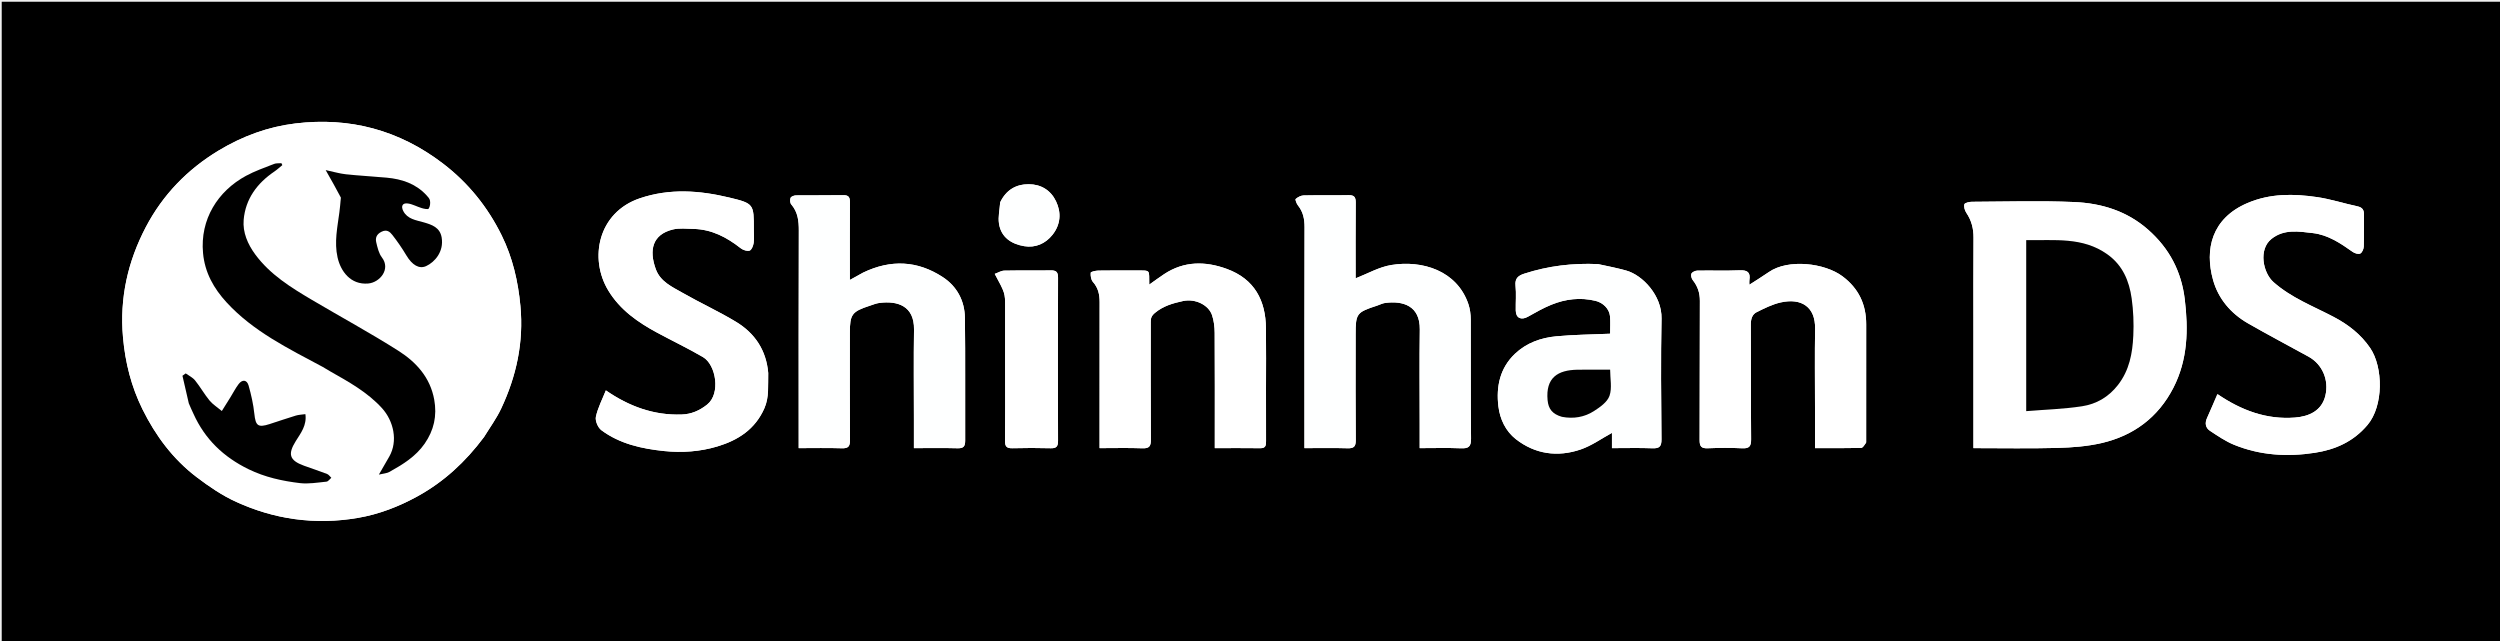
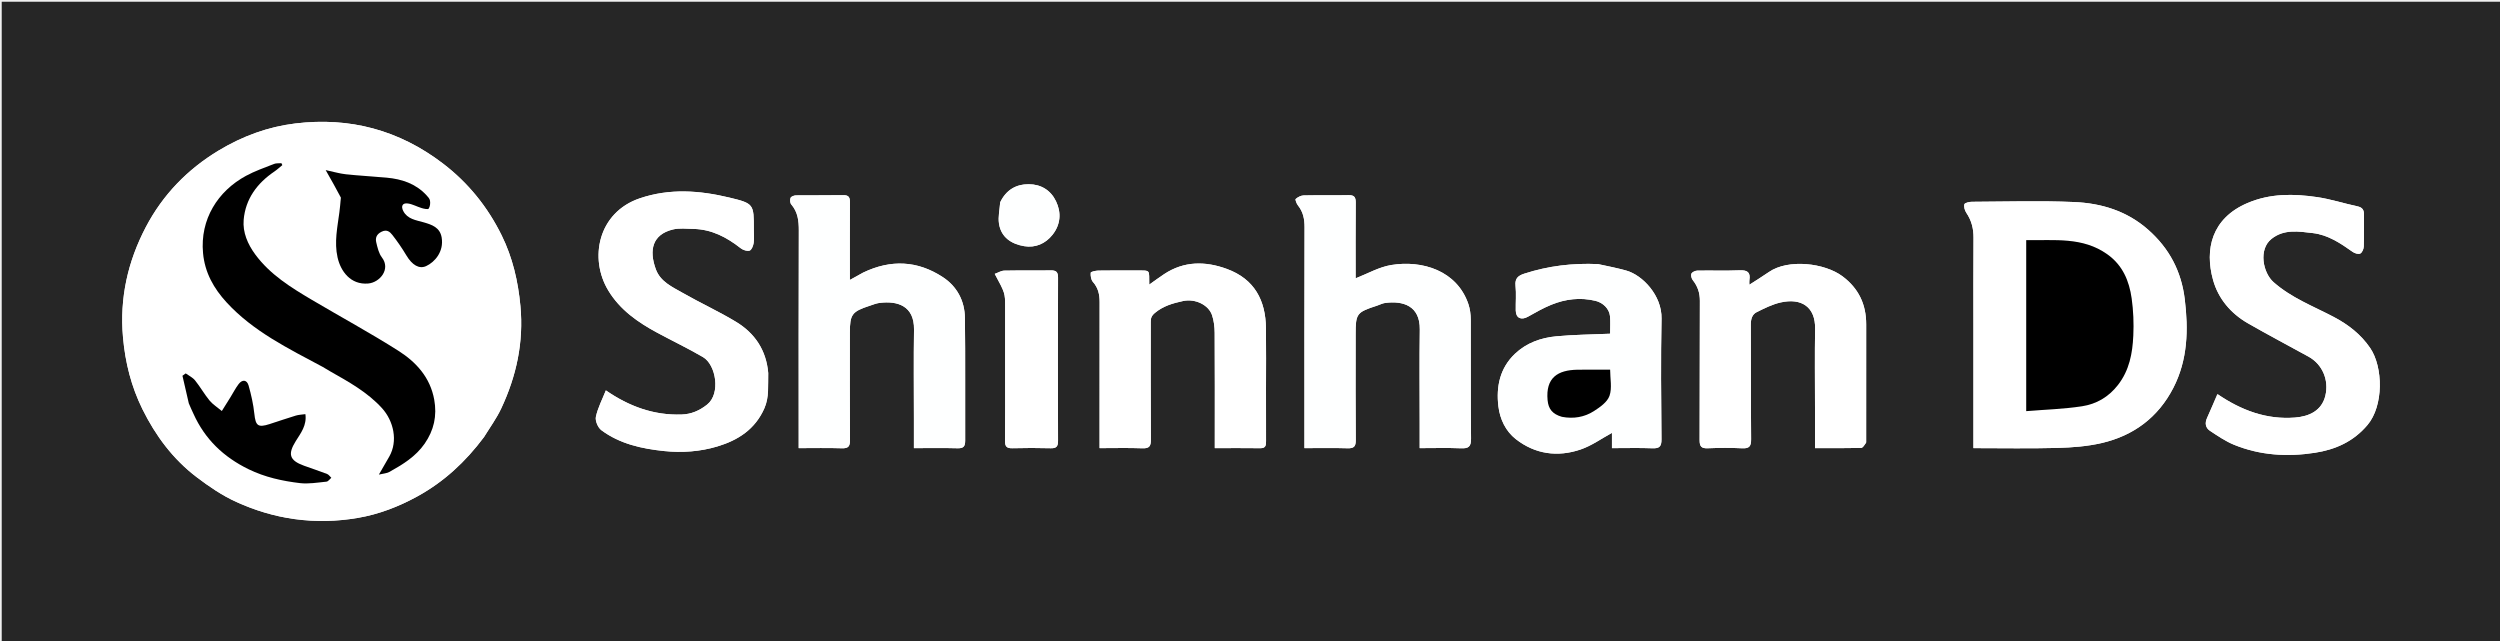
<svg xmlns="http://www.w3.org/2000/svg" version="1.1" id="Layer_1" x="0px" y="0px" width="100%" viewBox="0 0 1562 400" enable-background="new 0 0 1562 400" xml:space="preserve">
-   <path fill="#000000" opacity="1" stroke="none" d=" M1148,401   C765.382,401 383.264,401 1.073,401   C1.073,267.732 1.073,134.465 1.073,1.098   C521.667,1.098 1042.333,1.098 1562.973,1.098   C1562.973,134.403 1562.973,267.701 1562.973,401   C1424.798,401 1286.649,401 1148,401  M302.504,272.986   C306.088,267.083 310.233,261.445 313.152,255.23   C322.665,234.974 327.272,213.816 325.156,191.182   C323.709,175.7 320.271,160.909 313.44,147.054   C304.703,129.335 292.606,114.283 276.768,102.18   C249.345,81.224 218.481,73.022 184.474,77.149   C167.425,79.217 151.425,85.113 136.633,94.035   C117.079,105.828 101.687,121.719 91.112,141.886   C79.845,163.372 74.688,186.21 76.848,210.728   C78.244,226.566 82.027,241.544 89.024,255.7   C97.196,272.235 108.067,286.842 122.794,298.06   C130.566,303.98 138.848,309.626 147.698,313.636   C159.209,318.852 171.294,322.569 184.13,324.33   C197.476,326.16 210.563,325.81 223.571,323.583   C236.726,321.332 249.162,316.547 260.942,310.05   C277.426,300.957 290.848,288.548 302.504,272.986  M1233.001,207.5   C1233.001,231.592 1233.001,255.685 1233.001,279.995   C1250.879,279.995 1268.195,280.327 1285.489,279.861   C1294.746,279.612 1304.174,278.892 1313.158,276.803   C1333.111,272.163 1348.441,260.749 1357.916,242.307   C1366.931,224.76 1367.365,205.996 1365.035,186.922   C1362.913,169.551 1355.412,155.212 1342.183,143.532   C1328.853,131.765 1312.908,126.966 1295.931,126.234   C1274.642,125.316 1253.283,125.98 1231.955,126.082   C1230.332,126.09 1227.583,126.754 1227.342,127.648   C1226.918,129.222 1227.589,131.505 1228.576,132.969   C1231.778,137.72 1233.097,142.797 1233.055,148.513   C1232.914,167.841 1233.001,187.171 1233.001,207.5  M539.027,170.487   C536.437,171.916 533.847,173.345 530.991,174.921   C530.991,158.374 530.931,142.383 531.042,126.394   C531.064,123.26 530.24,121.881 526.838,121.94   C517.013,122.11 507.184,121.948 497.358,122.068   C496.169,122.083 494.343,122.749 493.969,123.613   C493.478,124.747 493.616,126.826 494.387,127.721   C498.521,132.518 499.116,138.032 499.095,144.097   C498.944,187.57 499.015,231.044 499.015,274.517   C499.015,276.279 499.015,278.04 499.015,279.995   C508.419,279.995 517.235,279.797 526.035,280.083   C530.112,280.215 531.098,278.781 531.07,274.903   C530.908,252.584 530.991,230.264 530.991,207.944   C530.991,196.401 532.267,194.661 543.503,191   C545.466,190.36 547.422,189.537 549.444,189.273   C560.642,187.811 571.3,191.02 571.076,205.884   C570.795,224.535 571.009,243.193 571.009,261.849   C571.009,267.792 571.009,273.735 571.009,279.995   C580.432,279.995 589.396,279.823 598.348,280.074   C602.257,280.184 603.066,278.638 603.049,275.085   C602.929,249.601 603.214,224.113 602.878,198.633   C602.738,188.001 597.976,178.958 589.016,173.112   C573.306,162.862 556.682,161.934 539.027,170.487  M846.999,213.503   C846.999,212.003 846.999,210.503 846.999,209.003   C846.999,195.867 847.549,195.133 860.453,190.943   C862.111,190.405 863.711,189.517 865.405,189.29   C876.632,187.782 887.286,191.053 887.081,205.848   C886.808,225.507 887.014,245.172 887.014,264.834   C887.014,269.781 887.014,274.728 887.014,279.995   C895.939,279.995 904.411,279.749 912.859,280.092   C917.54,280.282 919.159,279.076 919.106,274.069   C918.842,249.244 919.038,224.415 918.921,199.588   C918.906,196.39 918.476,193.041 917.455,190.027   C910.349,169.06 888.566,162.381 869.195,165.595   C861.533,166.867 854.354,171.049 846.998,173.89   C846.998,158.51 846.92,142.544 847.061,126.58   C847.091,123.148 846.1,121.853 842.526,121.932   C833.199,122.136 823.862,121.892 814.536,122.098   C812.809,122.136 810.866,123.161 809.541,124.322   C809.126,124.686 810.082,127.249 810.971,128.354   C814.209,132.382 815.101,136.855 815.086,141.96   C814.957,186.116 815.012,230.273 815.012,274.429   C815.012,276.2 815.012,277.97 815.012,279.995   C824.347,279.995 833.157,279.811 841.953,280.078   C845.914,280.199 847.121,278.987 847.084,274.987   C846.898,254.827 846.999,234.664 846.999,213.503  M479.988,232.772   C478.743,218.789 471.634,208.221 459.959,201.137   C449.119,194.559 437.498,189.28 426.485,182.969   C419.979,179.241 412.596,176.02 409.746,168.196   C405.38,156.207 407.633,146.493 420.408,143.377   C424.491,142.381 428.99,142.932 433.293,143.025   C444.63,143.271 454.043,148.229 462.751,155.062   C464.21,156.207 466.776,157.091 468.343,156.586   C469.61,156.177 470.623,153.566 470.889,151.803   C471.306,149.033 471,146.154 471,143.321   C471.001,127.575 471.104,127.142 455.688,123.439   C437.091,118.974 418.424,117.57 399.711,123.922   C373.666,132.763 367.9,161.451 380.08,181.546   C387.435,193.679 398.607,201.412 410.763,207.954   C420.231,213.049 429.953,217.698 439.232,223.111   C447.323,227.829 450.42,245.92 441.852,252.756   C437.108,256.541 431.961,258.781 425.981,258.99   C408.507,259.601 392.996,253.892 378.54,243.909   C376.352,249.416 373.549,254.728 372.313,260.382   C371.766,262.883 373.574,267.178 375.716,268.773   C387.297,277.397 401.099,280.38 415.06,281.827   C426.164,282.977 437.413,282.183 448.219,278.935   C461.224,275.026 471.868,268.164 477.619,255.015   C480.677,248.022 479.753,240.871 479.988,232.772  M1385.363,246.177   C1383.25,251.162 1381.254,256.201 1378.985,261.114   C1377.441,264.456 1378.006,267.343 1380.878,269.232   C1385.681,272.392 1390.527,275.726 1395.805,277.883   C1412.063,284.527 1429.1,285.561 1446.288,282.9   C1459.126,280.913 1470.406,275.953 1479.211,265.52   C1489.376,253.476 1488.997,229.396 1480.921,217.486   C1475.11,208.918 1467.177,202.775 1458.071,197.998   C1445.256,191.276 1431.599,186.094 1420.498,176.278   C1413.895,170.439 1410.948,155.857 1419.214,149.27   C1427.1,142.986 1436.242,144.614 1445.049,145.63   C1454.563,146.728 1462.372,152.012 1470.026,157.426   C1471.277,158.31 1473.613,158.995 1474.709,158.404   C1475.915,157.753 1476.836,155.541 1476.891,153.974   C1477.125,147.32 1476.944,140.652 1477.012,133.99   C1477.042,131.076 1475.937,129.562 1472.912,128.916   C1464.438,127.106 1456.119,124.37 1447.574,123.132   C1432.953,121.013 1418.478,120.796 1404.272,126.845   C1381.715,136.449 1377.413,155.879 1382.722,174.939   C1385.962,186.571 1393.785,195.849 1404.466,201.979   C1416.989,209.165 1429.771,215.9 1442.422,222.864   C1450.972,227.57 1455.243,237.426 1452.887,247.226   C1450.65,256.531 1442.876,260.201 1433.909,260.898   C1416.214,262.275 1400.449,256.436 1385.363,246.177  M998.216,165.014   C982.579,164.296 967.286,166.143 952.362,170.986   C948.594,172.209 946.429,173.918 946.896,178.49   C947.418,183.6 946.946,188.807 947.035,193.969   C947.117,198.741 950.416,200.265 954.666,197.873   C959.403,195.207 964.165,192.486 969.182,190.439   C978.085,186.806 987.343,185.668 996.869,187.967   C1001.53,189.091 1005.496,192.876 1005.932,197.58   C1006.278,201.308 1006.002,205.094 1006.002,208.509   C994.329,209.029 983.234,209.091 972.233,210.142   C962.667,211.056 953.644,214.288 946.496,221.098   C937.094,230.056 934.723,241.632 936.191,253.876   C937.145,261.829 940.71,269.392 947.104,274.384   C959.196,283.823 973.211,285.718 987.542,280.846   C994.484,278.486 1000.689,273.96 1007.145,270.459   C1007.145,272.931 1007.145,276.335 1007.145,279.995   C1015.811,279.995 1024.12,279.772 1032.409,280.086   C1036.742,280.251 1038.13,279.018 1038.092,274.527   C1037.881,249.375 1037.623,224.213 1038.13,199.07   C1038.421,184.657 1026.307,171.884 1016.01,169.024   C1010.449,167.48 1004.778,166.333 998.216,165.014  M1165.984,276.176   C1165.985,251.686 1165.948,227.196 1166,202.706   C1166.026,190.194 1161.294,180.194 1151.175,172.628   C1140.044,164.305 1117.301,161.613 1105.215,169.963   C1101.299,172.668 1097.239,175.162 1093,177.91   C1093,176.648 1092.886,175.797 1093.019,174.987   C1093.82,170.096 1091.731,168.697 1086.943,168.895   C1078.128,169.261 1069.286,168.923 1060.459,169.085   C1059.172,169.108 1057.278,169.976 1056.806,170.986   C1056.328,172.008 1056.857,174.018 1057.659,175.029   C1060.712,178.876 1062.101,183.003 1062.075,188.004   C1061.922,216.991 1062.07,245.98 1061.917,274.967   C1061.896,278.937 1063.032,280.24 1067.023,280.077   C1074.175,279.785 1081.361,279.733 1088.506,280.09   C1092.983,280.314 1094.131,278.791 1094.095,274.436   C1093.896,250.614 1094.082,226.789 1093.911,202.967   C1093.886,199.455 1094.632,196.493 1097.618,195.011   C1102.433,192.621 1107.393,190.128 1112.581,188.964   C1125.68,186.023 1134.297,191.903 1134.076,205.329   C1133.804,221.818 1134.012,238.314 1134.012,254.807   C1134.012,263.087 1134.012,271.367 1134.012,279.993   C1143.906,279.993 1153.365,280.085 1162.816,279.867   C1163.892,279.842 1164.928,278.073 1165.984,276.176  M791,242.5   C791,230 791.128,217.499 790.969,205.001   C790.75,187.755 783.914,174.365 766.462,167.997   C753.056,163.107 739.81,163.056 727.394,171.245   C724.298,173.287 721.32,175.507 718.053,177.811   C717.791,168.343 719.445,169.001 709.708,169   C701.875,168.999 694.04,168.922 686.21,169.062   C684.543,169.091 681.536,169.788 681.482,170.386   C681.313,172.285 681.669,174.796 682.866,176.142   C686.162,179.849 687.053,184.026 687.043,188.749   C686.986,215.416 687.016,242.082 687.016,268.749   C687.016,272.372 687.016,275.994 687.016,279.995   C696.21,279.995 705.009,279.763 713.786,280.093   C718.126,280.256 719.1,278.708 719.073,274.645   C718.908,250.146 718.994,225.645 718.985,201.145   C718.984,198.841 719.373,197.362 721.591,195.509   C726.838,191.124 732.912,189.442 739.179,188.08   C746.721,186.441 755.146,190.485 757.29,196.926   C758.445,200.399 758.904,204.247 758.928,207.931   C759.072,230.263 759,252.597 759,274.93   C759,276.535 759,278.139 759,279.994   C768.833,279.994 778.14,279.909 787.444,280.038   C790.932,280.087 791.039,278.078 791.025,275.5   C790.966,264.833 791,254.167 791,242.5  M628,232.5   C628,246.826 628.093,261.153 627.934,275.477   C627.895,278.985 629.03,280.151 632.53,280.06   C640.521,279.853 648.524,279.846 656.514,280.062   C660.073,280.159 661.071,278.879 661.061,275.432   C660.96,241.451 660.956,207.468 661.065,173.486   C661.076,169.939 659.891,168.871 656.437,168.936   C646.779,169.119 637.112,168.888 627.455,169.094   C625.51,169.135 623.59,170.38 621.515,171.122   C628,183.127 628,183.127 628,191.521   C628,204.847 628,218.174 628,232.5  M624.876,126.636   C624.585,130.995 623.525,135.471 624.162,139.689   C625.478,148.394 632.071,152.507 639.964,153.817   C646.917,154.971 653.239,152.241 657.641,146.647   C662.621,140.319 663.242,132.96 659.826,125.803   C656.508,118.85 650.389,115.1 642.688,115.108   C634.856,115.115 628.67,118.594 624.876,126.636  z" />
+   <path fill="#262626" opacity="1" stroke="none" d=" M1148,401   C765.382,401 383.264,401 1.073,401   C1.073,267.732 1.073,134.465 1.073,1.098   C521.667,1.098 1042.333,1.098 1562.973,1.098   C1562.973,134.403 1562.973,267.701 1562.973,401   C1424.798,401 1286.649,401 1148,401  M302.504,272.986   C306.088,267.083 310.233,261.445 313.152,255.23   C322.665,234.974 327.272,213.816 325.156,191.182   C323.709,175.7 320.271,160.909 313.44,147.054   C304.703,129.335 292.606,114.283 276.768,102.18   C249.345,81.224 218.481,73.022 184.474,77.149   C167.425,79.217 151.425,85.113 136.633,94.035   C117.079,105.828 101.687,121.719 91.112,141.886   C79.845,163.372 74.688,186.21 76.848,210.728   C78.244,226.566 82.027,241.544 89.024,255.7   C97.196,272.235 108.067,286.842 122.794,298.06   C130.566,303.98 138.848,309.626 147.698,313.636   C159.209,318.852 171.294,322.569 184.13,324.33   C197.476,326.16 210.563,325.81 223.571,323.583   C236.726,321.332 249.162,316.547 260.942,310.05   C277.426,300.957 290.848,288.548 302.504,272.986  M1233.001,207.5   C1233.001,231.592 1233.001,255.685 1233.001,279.995   C1250.879,279.995 1268.195,280.327 1285.489,279.861   C1294.746,279.612 1304.174,278.892 1313.158,276.803   C1333.111,272.163 1348.441,260.749 1357.916,242.307   C1366.931,224.76 1367.365,205.996 1365.035,186.922   C1362.913,169.551 1355.412,155.212 1342.183,143.532   C1328.853,131.765 1312.908,126.966 1295.931,126.234   C1274.642,125.316 1253.283,125.98 1231.955,126.082   C1230.332,126.09 1227.583,126.754 1227.342,127.648   C1226.918,129.222 1227.589,131.505 1228.576,132.969   C1231.778,137.72 1233.097,142.797 1233.055,148.513   C1232.914,167.841 1233.001,187.171 1233.001,207.5  M539.027,170.487   C536.437,171.916 533.847,173.345 530.991,174.921   C530.991,158.374 530.931,142.383 531.042,126.394   C531.064,123.26 530.24,121.881 526.838,121.94   C517.013,122.11 507.184,121.948 497.358,122.068   C496.169,122.083 494.343,122.749 493.969,123.613   C493.478,124.747 493.616,126.826 494.387,127.721   C498.521,132.518 499.116,138.032 499.095,144.097   C498.944,187.57 499.015,231.044 499.015,274.517   C499.015,276.279 499.015,278.04 499.015,279.995   C508.419,279.995 517.235,279.797 526.035,280.083   C530.112,280.215 531.098,278.781 531.07,274.903   C530.908,252.584 530.991,230.264 530.991,207.944   C530.991,196.401 532.267,194.661 543.503,191   C545.466,190.36 547.422,189.537 549.444,189.273   C560.642,187.811 571.3,191.02 571.076,205.884   C570.795,224.535 571.009,243.193 571.009,261.849   C571.009,267.792 571.009,273.735 571.009,279.995   C580.432,279.995 589.396,279.823 598.348,280.074   C602.257,280.184 603.066,278.638 603.049,275.085   C602.929,249.601 603.214,224.113 602.878,198.633   C602.738,188.001 597.976,178.958 589.016,173.112   C573.306,162.862 556.682,161.934 539.027,170.487  M846.999,213.503   C846.999,212.003 846.999,210.503 846.999,209.003   C846.999,195.867 847.549,195.133 860.453,190.943   C862.111,190.405 863.711,189.517 865.405,189.29   C876.632,187.782 887.286,191.053 887.081,205.848   C886.808,225.507 887.014,245.172 887.014,264.834   C887.014,269.781 887.014,274.728 887.014,279.995   C895.939,279.995 904.411,279.749 912.859,280.092   C917.54,280.282 919.159,279.076 919.106,274.069   C918.842,249.244 919.038,224.415 918.921,199.588   C918.906,196.39 918.476,193.041 917.455,190.027   C910.349,169.06 888.566,162.381 869.195,165.595   C861.533,166.867 854.354,171.049 846.998,173.89   C846.998,158.51 846.92,142.544 847.061,126.58   C847.091,123.148 846.1,121.853 842.526,121.932   C833.199,122.136 823.862,121.892 814.536,122.098   C812.809,122.136 810.866,123.161 809.541,124.322   C809.126,124.686 810.082,127.249 810.971,128.354   C814.209,132.382 815.101,136.855 815.086,141.96   C814.957,186.116 815.012,230.273 815.012,274.429   C815.012,276.2 815.012,277.97 815.012,279.995   C824.347,279.995 833.157,279.811 841.953,280.078   C845.914,280.199 847.121,278.987 847.084,274.987   C846.898,254.827 846.999,234.664 846.999,213.503  M479.988,232.772   C478.743,218.789 471.634,208.221 459.959,201.137   C449.119,194.559 437.498,189.28 426.485,182.969   C419.979,179.241 412.596,176.02 409.746,168.196   C405.38,156.207 407.633,146.493 420.408,143.377   C424.491,142.381 428.99,142.932 433.293,143.025   C444.63,143.271 454.043,148.229 462.751,155.062   C464.21,156.207 466.776,157.091 468.343,156.586   C469.61,156.177 470.623,153.566 470.889,151.803   C471.306,149.033 471,146.154 471,143.321   C471.001,127.575 471.104,127.142 455.688,123.439   C437.091,118.974 418.424,117.57 399.711,123.922   C373.666,132.763 367.9,161.451 380.08,181.546   C387.435,193.679 398.607,201.412 410.763,207.954   C420.231,213.049 429.953,217.698 439.232,223.111   C447.323,227.829 450.42,245.92 441.852,252.756   C437.108,256.541 431.961,258.781 425.981,258.99   C408.507,259.601 392.996,253.892 378.54,243.909   C376.352,249.416 373.549,254.728 372.313,260.382   C371.766,262.883 373.574,267.178 375.716,268.773   C387.297,277.397 401.099,280.38 415.06,281.827   C426.164,282.977 437.413,282.183 448.219,278.935   C461.224,275.026 471.868,268.164 477.619,255.015   C480.677,248.022 479.753,240.871 479.988,232.772  M1385.363,246.177   C1383.25,251.162 1381.254,256.201 1378.985,261.114   C1377.441,264.456 1378.006,267.343 1380.878,269.232   C1385.681,272.392 1390.527,275.726 1395.805,277.883   C1412.063,284.527 1429.1,285.561 1446.288,282.9   C1459.126,280.913 1470.406,275.953 1479.211,265.52   C1489.376,253.476 1488.997,229.396 1480.921,217.486   C1475.11,208.918 1467.177,202.775 1458.071,197.998   C1445.256,191.276 1431.599,186.094 1420.498,176.278   C1413.895,170.439 1410.948,155.857 1419.214,149.27   C1427.1,142.986 1436.242,144.614 1445.049,145.63   C1454.563,146.728 1462.372,152.012 1470.026,157.426   C1471.277,158.31 1473.613,158.995 1474.709,158.404   C1475.915,157.753 1476.836,155.541 1476.891,153.974   C1477.125,147.32 1476.944,140.652 1477.012,133.99   C1477.042,131.076 1475.937,129.562 1472.912,128.916   C1464.438,127.106 1456.119,124.37 1447.574,123.132   C1432.953,121.013 1418.478,120.796 1404.272,126.845   C1381.715,136.449 1377.413,155.879 1382.722,174.939   C1385.962,186.571 1393.785,195.849 1404.466,201.979   C1416.989,209.165 1429.771,215.9 1442.422,222.864   C1450.972,227.57 1455.243,237.426 1452.887,247.226   C1450.65,256.531 1442.876,260.201 1433.909,260.898   C1416.214,262.275 1400.449,256.436 1385.363,246.177  M998.216,165.014   C982.579,164.296 967.286,166.143 952.362,170.986   C948.594,172.209 946.429,173.918 946.896,178.49   C947.418,183.6 946.946,188.807 947.035,193.969   C947.117,198.741 950.416,200.265 954.666,197.873   C959.403,195.207 964.165,192.486 969.182,190.439   C978.085,186.806 987.343,185.668 996.869,187.967   C1001.53,189.091 1005.496,192.876 1005.932,197.58   C1006.278,201.308 1006.002,205.094 1006.002,208.509   C994.329,209.029 983.234,209.091 972.233,210.142   C962.667,211.056 953.644,214.288 946.496,221.098   C937.094,230.056 934.723,241.632 936.191,253.876   C937.145,261.829 940.71,269.392 947.104,274.384   C959.196,283.823 973.211,285.718 987.542,280.846   C994.484,278.486 1000.689,273.96 1007.145,270.459   C1007.145,272.931 1007.145,276.335 1007.145,279.995   C1015.811,279.995 1024.12,279.772 1032.409,280.086   C1036.742,280.251 1038.13,279.018 1038.092,274.527   C1037.881,249.375 1037.623,224.213 1038.13,199.07   C1038.421,184.657 1026.307,171.884 1016.01,169.024   C1010.449,167.48 1004.778,166.333 998.216,165.014  M1165.984,276.176   C1165.985,251.686 1165.948,227.196 1166,202.706   C1166.026,190.194 1161.294,180.194 1151.175,172.628   C1140.044,164.305 1117.301,161.613 1105.215,169.963   C1101.299,172.668 1097.239,175.162 1093,177.91   C1093,176.648 1092.886,175.797 1093.019,174.987   C1093.82,170.096 1091.731,168.697 1086.943,168.895   C1078.128,169.261 1069.286,168.923 1060.459,169.085   C1059.172,169.108 1057.278,169.976 1056.806,170.986   C1056.328,172.008 1056.857,174.018 1057.659,175.029   C1060.712,178.876 1062.101,183.003 1062.075,188.004   C1061.922,216.991 1062.07,245.98 1061.917,274.967   C1061.896,278.937 1063.032,280.24 1067.023,280.077   C1074.175,279.785 1081.361,279.733 1088.506,280.09   C1092.983,280.314 1094.131,278.791 1094.095,274.436   C1093.896,250.614 1094.082,226.789 1093.911,202.967   C1093.886,199.455 1094.632,196.493 1097.618,195.011   C1102.433,192.621 1107.393,190.128 1112.581,188.964   C1125.68,186.023 1134.297,191.903 1134.076,205.329   C1133.804,221.818 1134.012,238.314 1134.012,254.807   C1134.012,263.087 1134.012,271.367 1134.012,279.993   C1143.906,279.993 1153.365,280.085 1162.816,279.867   C1163.892,279.842 1164.928,278.073 1165.984,276.176  M791,242.5   C791,230 791.128,217.499 790.969,205.001   C790.75,187.755 783.914,174.365 766.462,167.997   C753.056,163.107 739.81,163.056 727.394,171.245   C724.298,173.287 721.32,175.507 718.053,177.811   C717.791,168.343 719.445,169.001 709.708,169   C701.875,168.999 694.04,168.922 686.21,169.062   C684.543,169.091 681.536,169.788 681.482,170.386   C681.313,172.285 681.669,174.796 682.866,176.142   C686.162,179.849 687.053,184.026 687.043,188.749   C686.986,215.416 687.016,242.082 687.016,268.749   C687.016,272.372 687.016,275.994 687.016,279.995   C696.21,279.995 705.009,279.763 713.786,280.093   C718.126,280.256 719.1,278.708 719.073,274.645   C718.908,250.146 718.994,225.645 718.985,201.145   C718.984,198.841 719.373,197.362 721.591,195.509   C726.838,191.124 732.912,189.442 739.179,188.08   C746.721,186.441 755.146,190.485 757.29,196.926   C758.445,200.399 758.904,204.247 758.928,207.931   C759.072,230.263 759,252.597 759,274.93   C759,276.535 759,278.139 759,279.994   C768.833,279.994 778.14,279.909 787.444,280.038   C790.932,280.087 791.039,278.078 791.025,275.5   C790.966,264.833 791,254.167 791,242.5  M628,232.5   C628,246.826 628.093,261.153 627.934,275.477   C627.895,278.985 629.03,280.151 632.53,280.06   C640.521,279.853 648.524,279.846 656.514,280.062   C660.073,280.159 661.071,278.879 661.061,275.432   C660.96,241.451 660.956,207.468 661.065,173.486   C661.076,169.939 659.891,168.871 656.437,168.936   C646.779,169.119 637.112,168.888 627.455,169.094   C625.51,169.135 623.59,170.38 621.515,171.122   C628,183.127 628,183.127 628,191.521   C628,204.847 628,218.174 628,232.5  M624.876,126.636   C624.585,130.995 623.525,135.471 624.162,139.689   C625.478,148.394 632.071,152.507 639.964,153.817   C646.917,154.971 653.239,152.241 657.641,146.647   C662.621,140.319 663.242,132.96 659.826,125.803   C656.508,118.85 650.389,115.1 642.688,115.108   C634.856,115.115 628.67,118.594 624.876,126.636  z" />
  <path fill="#FFFFFF" opacity="1" stroke="none" d=" M302.247,273.251   C290.848,288.548 277.426,300.957 260.942,310.05   C249.162,316.547 236.726,321.332 223.571,323.583   C210.563,325.81 197.476,326.16 184.13,324.33   C171.294,322.569 159.209,318.852 147.698,313.636   C138.848,309.626 130.566,303.98 122.794,298.06   C108.067,286.842 97.196,272.235 89.024,255.7   C82.027,241.544 78.244,226.566 76.848,210.728   C74.688,186.21 79.845,163.372 91.112,141.886   C101.687,121.719 117.079,105.828 136.633,94.035   C151.425,85.113 167.425,79.217 184.474,77.149   C218.481,73.022 249.345,81.224 276.768,102.18   C292.606,114.283 304.703,129.335 313.44,147.054   C320.271,160.909 323.709,175.7 325.156,191.182   C327.272,213.816 322.665,234.974 313.152,255.23   C310.233,261.445 306.088,267.083 302.247,273.251  M201.961,229.454   C203.479,230.349 204.985,231.266 206.518,232.135   C217.962,238.625 229.427,244.94 238.545,254.87   C245.954,262.94 248.819,275.592 243.164,285.373   C241.273,288.643 239.388,291.917 236.737,296.514   C239.888,295.767 241.71,295.721 243.122,294.936   C251.501,290.279 259.686,285.328 265.31,277.204   C271.104,268.834 273.158,259.796 271.285,249.623   C268.727,235.73 259.973,226.21 248.897,219.174   C231.291,207.988 212.906,198.035 194.943,187.405   C181.787,179.618 168.766,171.599 159.466,158.968   C154.732,152.539 151.57,145.151 152.234,137.384   C153.347,124.351 160.601,114.498 171.376,107.2   C173.148,106 174.727,104.517 176.396,103.164   C176.205,102.767 176.015,102.369 175.824,101.972   C174.278,102.105 172.593,101.886 171.21,102.432   C165.288,104.77 159.205,106.875 153.636,109.902   C136.111,119.428 124.928,137.008 126.863,158.132   C127.991,170.442 133.661,180.307 141.573,188.924   C158.211,207.044 180.047,217.68 201.961,229.454  M212.988,123.89   C212.681,126.804 212.435,129.726 212.055,132.631   C210.829,141.995 208.769,151.255 210.913,160.833   C212.828,169.386 218.993,178.095 230.076,177.126   C237.288,176.495 244.244,168.188 238.624,160.873   C236.676,158.338 235.869,154.765 235.099,151.533   C234.417,148.675 235.194,146.342 238.435,144.76   C241.747,143.144 243.636,144.845 245.16,146.802   C248.32,150.858 251.257,155.127 253.893,159.542   C257.538,165.646 261.921,168.239 266.261,166.244   C271.62,163.781 277.427,157.214 275.949,148.419   C274.875,142.03 269.836,140.366 264.251,138.791   C259.819,137.542 254.575,136.861 251.998,131.928   C250.363,128.799 251.442,126.639 254.867,127.125   C257.812,127.543 260.572,129.15 263.479,130.007   C264.913,130.429 267.405,130.971 267.824,130.362   C268.705,129.083 268.925,127.016 268.666,125.391   C268.462,124.103 267.274,122.867 266.295,121.821   C259.624,114.695 251.002,111.88 241.604,111.01   C233.132,110.226 224.624,109.803 216.167,108.901   C212.187,108.477 208.288,107.302 203.492,106.285   C207.173,112.771 210.08,117.893 212.988,123.89  M117.989,252.394   C118.95,254.427 119.944,256.445 120.867,258.494   C128.012,274.368 139.662,285.544 155.318,293.172   C165.539,298.152 176.299,300.509 187.311,301.831   C192.759,302.486 198.433,301.484 203.975,300.935   C205.053,300.829 205.996,299.353 207.001,298.51   C206.124,297.699 205.383,296.536 204.348,296.137   C199.572,294.298 194.7,292.713 189.89,290.962   C180.761,287.639 179.7,283.756 184.814,275.553   C187.873,270.645 191.783,265.792 190.804,258.762   C188.613,259.078 186.639,259.118 184.819,259.669   C179.308,261.338 173.862,263.225 168.379,264.989   C161.132,267.322 159.696,266.017 158.898,258.434   C158.278,252.537 156.943,246.662 155.335,240.943   C154.285,237.21 151.411,236.905 149.055,240.037   C147.129,242.597 145.659,245.499 143.966,248.236   C142.361,250.83 140.729,253.408 138.598,256.808   C135.647,254.341 132.865,252.629 130.909,250.242   C127.648,246.263 125.105,241.699 121.877,237.688   C120.399,235.852 118.014,234.746 116.04,233.308   C115.361,233.797 114.682,234.285 114.003,234.774   C115.317,240.376 116.631,245.978 117.989,252.394  z" />
  <path fill="#FFFFFF" opacity="1" stroke="none" d=" M1233.001,207   C1233.001,187.171 1232.914,167.841 1233.055,148.513   C1233.097,142.797 1231.778,137.72 1228.576,132.969   C1227.589,131.505 1226.918,129.222 1227.342,127.648   C1227.583,126.754 1230.332,126.09 1231.955,126.082   C1253.283,125.98 1274.642,125.316 1295.931,126.234   C1312.908,126.966 1328.853,131.765 1342.183,143.532   C1355.412,155.212 1362.913,169.551 1365.035,186.922   C1367.365,205.996 1366.931,224.76 1357.916,242.307   C1348.441,260.749 1333.111,272.163 1313.158,276.803   C1304.174,278.892 1294.746,279.612 1285.489,279.861   C1268.195,280.327 1250.879,279.995 1233.001,279.995   C1233.001,255.685 1233.001,231.592 1233.001,207  M1265.985,194.5   C1265.985,214.929 1265.985,235.358 1265.985,256.878   C1278.083,255.887 1289.618,255.57 1300.93,253.815   C1309.764,252.444 1317.363,248.118 1323.223,240.621   C1330.443,231.385 1332.38,220.746 1332.881,209.722   C1333.232,202.005 1332.939,194.148 1331.867,186.504   C1330.333,175.562 1326.287,165.756 1316.685,158.911   C1301.142,147.831 1283.517,150.379 1265.985,150.021   C1265.985,164.878 1265.985,179.189 1265.985,194.5  z" />
  <path fill="#FEFFFF" opacity="1" stroke="none" d=" M539.344,170.265   C556.682,161.934 573.306,162.862 589.016,173.112   C597.976,178.958 602.738,188.001 602.878,198.633   C603.214,224.113 602.929,249.601 603.049,275.085   C603.066,278.638 602.257,280.184 598.348,280.074   C589.396,279.823 580.432,279.995 571.009,279.995   C571.009,273.735 571.009,267.792 571.009,261.849   C571.009,243.193 570.795,224.535 571.076,205.884   C571.3,191.02 560.642,187.811 549.444,189.273   C547.422,189.537 545.466,190.36 543.503,191   C532.267,194.661 530.991,196.401 530.991,207.944   C530.991,230.264 530.908,252.584 531.07,274.903   C531.098,278.781 530.112,280.215 526.035,280.083   C517.235,279.797 508.419,279.995 499.015,279.995   C499.015,278.04 499.015,276.279 499.015,274.517   C499.015,231.044 498.944,187.57 499.095,144.097   C499.116,138.032 498.521,132.518 494.387,127.721   C493.616,126.826 493.478,124.747 493.969,123.613   C494.343,122.749 496.169,122.083 497.358,122.068   C507.184,121.948 517.013,122.11 526.838,121.94   C530.24,121.881 531.064,123.26 531.042,126.394   C530.931,142.383 530.991,158.374 530.991,174.921   C533.847,173.345 536.437,171.916 539.344,170.265  z" />
  <path fill="#FEFFFF" opacity="1" stroke="none" d=" M846.999,214.002   C846.999,234.664 846.898,254.827 847.084,274.987   C847.121,278.987 845.914,280.199 841.953,280.078   C833.157,279.811 824.347,279.995 815.012,279.995   C815.012,277.97 815.012,276.2 815.012,274.429   C815.012,230.273 814.957,186.116 815.086,141.96   C815.101,136.855 814.209,132.382 810.971,128.354   C810.082,127.249 809.126,124.686 809.541,124.322   C810.866,123.161 812.809,122.136 814.536,122.098   C823.862,121.892 833.199,122.136 842.526,121.932   C846.1,121.853 847.091,123.148 847.061,126.58   C846.92,142.544 846.998,158.51 846.998,173.89   C854.354,171.049 861.533,166.867 869.195,165.595   C888.566,162.381 910.349,169.06 917.455,190.027   C918.476,193.041 918.906,196.39 918.921,199.588   C919.038,224.415 918.842,249.244 919.106,274.069   C919.159,279.076 917.54,280.282 912.859,280.092   C904.411,279.749 895.939,279.995 887.014,279.995   C887.014,274.728 887.014,269.781 887.014,264.834   C887.014,245.172 886.808,225.507 887.081,205.848   C887.286,191.053 876.632,187.782 865.405,189.29   C863.711,189.517 862.111,190.405 860.453,190.943   C847.549,195.133 846.999,195.867 846.999,209.003   C846.999,210.503 846.999,212.003 846.999,214.002  z" />
  <path fill="#FFFFFF" opacity="1" stroke="none" d=" M479.989,233.245   C479.753,240.871 480.677,248.022 477.619,255.015   C471.868,268.164 461.224,275.026 448.219,278.935   C437.413,282.183 426.164,282.977 415.06,281.827   C401.099,280.38 387.297,277.397 375.716,268.773   C373.574,267.178 371.766,262.883 372.313,260.382   C373.549,254.728 376.352,249.416 378.54,243.909   C392.996,253.892 408.507,259.601 425.981,258.99   C431.961,258.781 437.108,256.541 441.852,252.756   C450.42,245.92 447.323,227.829 439.232,223.111   C429.953,217.698 420.231,213.049 410.763,207.954   C398.607,201.412 387.435,193.679 380.08,181.546   C367.9,161.451 373.666,132.763 399.711,123.922   C418.424,117.57 437.091,118.974 455.688,123.439   C471.104,127.142 471.001,127.575 471,143.321   C471,146.154 471.306,149.033 470.889,151.803   C470.623,153.566 469.61,156.177 468.343,156.586   C466.776,157.091 464.21,156.207 462.751,155.062   C454.043,148.229 444.63,143.271 433.293,143.025   C428.99,142.932 424.491,142.381 420.408,143.377   C407.633,146.493 405.38,156.207 409.746,168.196   C412.596,176.02 419.979,179.241 426.485,182.969   C437.498,189.28 449.119,194.559 459.959,201.137   C471.634,208.221 478.743,218.789 479.989,233.245  z" />
  <path fill="#FFFFFF" opacity="1" stroke="none" d=" M1385.684,246.366   C1400.449,256.436 1416.214,262.275 1433.909,260.898   C1442.876,260.201 1450.65,256.531 1452.887,247.226   C1455.243,237.426 1450.972,227.57 1442.422,222.864   C1429.771,215.9 1416.989,209.165 1404.466,201.979   C1393.785,195.849 1385.962,186.571 1382.722,174.939   C1377.413,155.879 1381.715,136.449 1404.272,126.845   C1418.478,120.796 1432.953,121.013 1447.574,123.132   C1456.119,124.37 1464.438,127.106 1472.912,128.916   C1475.937,129.562 1477.042,131.076 1477.012,133.99   C1476.944,140.652 1477.125,147.32 1476.891,153.974   C1476.836,155.541 1475.915,157.753 1474.709,158.404   C1473.613,158.995 1471.277,158.31 1470.026,157.426   C1462.372,152.012 1454.563,146.728 1445.049,145.63   C1436.242,144.614 1427.1,142.986 1419.214,149.27   C1410.948,155.857 1413.895,170.439 1420.498,176.278   C1431.599,186.094 1445.256,191.276 1458.071,197.998   C1467.177,202.775 1475.11,208.918 1480.921,217.486   C1488.997,229.396 1489.376,253.476 1479.211,265.52   C1470.406,275.953 1459.126,280.913 1446.288,282.9   C1429.1,285.561 1412.063,284.527 1395.805,277.883   C1390.527,275.726 1385.681,272.392 1380.878,269.232   C1378.006,267.343 1377.441,264.456 1378.985,261.114   C1381.254,256.201 1383.25,251.162 1385.684,246.366  z" />
  <path fill="#FEFFFF" opacity="1" stroke="none" d=" M998.686,165.01   C1004.778,166.333 1010.449,167.48 1016.01,169.024   C1026.307,171.884 1038.421,184.657 1038.13,199.07   C1037.623,224.213 1037.881,249.375 1038.092,274.527   C1038.13,279.018 1036.742,280.251 1032.409,280.086   C1024.12,279.772 1015.811,279.995 1007.145,279.995   C1007.145,276.335 1007.145,272.931 1007.145,270.459   C1000.689,273.96 994.484,278.486 987.542,280.846   C973.211,285.718 959.196,283.823 947.104,274.384   C940.71,269.392 937.145,261.829 936.191,253.876   C934.723,241.632 937.094,230.056 946.496,221.098   C953.644,214.288 962.667,211.056 972.233,210.142   C983.234,209.091 994.329,209.029 1006.002,208.509   C1006.002,205.094 1006.278,201.308 1005.932,197.58   C1005.496,192.876 1001.53,189.091 996.869,187.967   C987.343,185.668 978.085,186.806 969.182,190.439   C964.165,192.486 959.403,195.207 954.666,197.873   C950.416,200.265 947.117,198.741 947.035,193.969   C946.946,188.807 947.418,183.6 946.896,178.49   C946.429,173.918 948.594,172.209 952.362,170.986   C967.286,166.143 982.579,164.296 998.686,165.01  M976.212,260.738   C983.214,261.806 989.966,260.621 995.823,256.878   C999.657,254.428 1004.244,251.212 1005.604,247.328   C1007.296,242.496 1006.01,236.621 1006.01,230.985   C998.805,230.985 992.167,230.886 985.534,231.006   C973.358,231.228 965.656,235.902 966.94,250.015   C967.439,255.491 969.942,258.733 976.212,260.738  z" />
  <path fill="#FFFFFF" opacity="1" stroke="none" d=" M1165.984,276.645   C1164.928,278.073 1163.892,279.842 1162.816,279.867   C1153.365,280.085 1143.906,279.993 1134.012,279.993   C1134.012,271.367 1134.012,263.087 1134.012,254.807   C1134.012,238.314 1133.804,221.818 1134.076,205.329   C1134.297,191.903 1125.68,186.023 1112.581,188.964   C1107.393,190.128 1102.433,192.621 1097.618,195.011   C1094.632,196.493 1093.886,199.455 1093.911,202.967   C1094.082,226.789 1093.896,250.614 1094.095,274.436   C1094.131,278.791 1092.983,280.314 1088.506,280.09   C1081.361,279.733 1074.175,279.785 1067.023,280.077   C1063.032,280.24 1061.896,278.937 1061.917,274.967   C1062.07,245.98 1061.922,216.991 1062.075,188.004   C1062.101,183.003 1060.712,178.876 1057.659,175.029   C1056.857,174.018 1056.328,172.008 1056.806,170.986   C1057.278,169.976 1059.172,169.108 1060.459,169.085   C1069.286,168.923 1078.128,169.261 1086.943,168.895   C1091.731,168.697 1093.82,170.096 1093.019,174.987   C1092.886,175.797 1093,176.648 1093,177.91   C1097.239,175.162 1101.299,172.668 1105.215,169.963   C1117.301,161.613 1140.044,164.305 1151.175,172.628   C1161.294,180.194 1166.026,190.194 1166,202.706   C1165.948,227.196 1165.985,251.686 1165.984,276.645  z" />
  <path fill="#FFFFFF" opacity="1" stroke="none" d=" M791,243   C791,254.167 790.966,264.833 791.025,275.5   C791.039,278.078 790.932,280.087 787.444,280.038   C778.14,279.909 768.833,279.994 759,279.994   C759,278.139 759,276.535 759,274.93   C759,252.597 759.072,230.263 758.928,207.931   C758.904,204.247 758.445,200.399 757.29,196.926   C755.146,190.485 746.721,186.441 739.179,188.08   C732.912,189.442 726.838,191.124 721.591,195.509   C719.373,197.362 718.984,198.841 718.985,201.145   C718.994,225.645 718.908,250.146 719.073,274.645   C719.1,278.708 718.126,280.256 713.786,280.093   C705.009,279.763 696.21,279.995 687.016,279.995   C687.016,275.994 687.016,272.372 687.016,268.749   C687.016,242.082 686.986,215.416 687.043,188.749   C687.053,184.026 686.162,179.849 682.866,176.142   C681.669,174.796 681.313,172.285 681.482,170.386   C681.536,169.788 684.543,169.091 686.21,169.062   C694.04,168.922 701.875,168.999 709.708,169   C719.445,169.001 717.791,168.343 718.053,177.811   C721.32,175.507 724.298,173.287 727.394,171.245   C739.81,163.056 753.056,163.107 766.462,167.997   C783.914,174.365 790.75,187.755 790.969,205.001   C791.128,217.499 791,230 791,243  z" />
  <path fill="#FFFFFF" opacity="1" stroke="none" d=" M628,232   C628,218.174 628,204.847 628,191.521   C628,183.127 628,183.127 621.515,171.122   C623.59,170.38 625.51,169.135 627.455,169.094   C637.112,168.888 646.779,169.119 656.437,168.936   C659.891,168.871 661.076,169.939 661.065,173.486   C660.956,207.468 660.96,241.451 661.061,275.432   C661.071,278.879 660.073,280.159 656.514,280.062   C648.524,279.846 640.521,279.853 632.53,280.06   C629.03,280.151 627.895,278.985 627.934,275.477   C628.093,261.153 628,246.826 628,232  z" />
  <path fill="#FEFFFF" opacity="1" stroke="none" d=" M624.947,126.245   C628.67,118.594 634.856,115.115 642.688,115.108   C650.389,115.1 656.508,118.85 659.826,125.803   C663.242,132.96 662.621,140.319 657.641,146.647   C653.239,152.241 646.917,154.971 639.964,153.817   C632.071,152.507 625.478,148.394 624.162,139.689   C623.525,135.471 624.585,130.995 624.947,126.245  z" />
  <path fill="#000000" opacity="1" stroke="none" d=" M201.642,229.243   C180.047,217.68 158.211,207.044 141.573,188.924   C133.661,180.307 127.991,170.442 126.863,158.132   C124.928,137.008 136.111,119.428 153.636,109.902   C159.205,106.875 165.288,104.77 171.21,102.432   C172.593,101.886 174.278,102.105 175.824,101.972   C176.015,102.369 176.205,102.767 176.396,103.164   C174.727,104.517 173.148,106 171.376,107.2   C160.601,114.498 153.347,124.351 152.234,137.384   C151.57,145.151 154.732,152.539 159.466,158.968   C168.766,171.599 181.787,179.618 194.943,187.405   C212.906,198.035 231.291,207.988 248.897,219.174   C259.973,226.21 268.727,235.73 271.285,249.623   C273.158,259.796 271.104,268.834 265.31,277.204   C259.686,285.328 251.501,290.279 243.122,294.936   C241.71,295.721 239.888,295.767 236.737,296.514   C239.388,291.917 241.273,288.643 243.164,285.373   C248.819,275.592 245.954,262.94 238.545,254.87   C229.427,244.94 217.962,238.625 206.518,232.135   C204.985,231.266 203.479,230.349 201.642,229.243  z" />
  <path fill="#000000" opacity="1" stroke="none" d=" M212.987,123.452   C210.08,117.893 207.173,112.771 203.492,106.285   C208.288,107.302 212.187,108.477 216.167,108.901   C224.624,109.803 233.132,110.226 241.604,111.01   C251.002,111.88 259.624,114.695 266.295,121.821   C267.274,122.867 268.462,124.103 268.666,125.391   C268.925,127.016 268.705,129.083 267.824,130.362   C267.405,130.971 264.913,130.429 263.479,130.007   C260.572,129.15 257.812,127.543 254.867,127.125   C251.442,126.639 250.363,128.799 251.998,131.928   C254.575,136.861 259.819,137.542 264.251,138.791   C269.836,140.366 274.875,142.03 275.949,148.419   C277.427,157.214 271.62,163.781 266.261,166.244   C261.921,168.239 257.538,165.646 253.893,159.542   C251.257,155.127 248.32,150.858 245.16,146.802   C243.636,144.845 241.747,143.144 238.435,144.76   C235.194,146.342 234.417,148.675 235.099,151.533   C235.869,154.765 236.676,158.338 238.624,160.873   C244.244,168.188 237.288,176.495 230.076,177.126   C218.993,178.095 212.828,169.386 210.913,160.833   C208.769,151.255 210.829,141.995 212.055,132.631   C212.435,129.726 212.681,126.804 212.987,123.452  z" />
  <path fill="#000000" opacity="1" stroke="none" d=" M117.967,251.987   C116.631,245.978 115.317,240.376 114.003,234.774   C114.682,234.285 115.361,233.797 116.04,233.308   C118.014,234.746 120.399,235.852 121.877,237.688   C125.105,241.699 127.648,246.263 130.909,250.242   C132.865,252.629 135.647,254.341 138.598,256.808   C140.729,253.408 142.361,250.83 143.966,248.236   C145.659,245.499 147.129,242.597 149.055,240.037   C151.411,236.905 154.285,237.21 155.335,240.943   C156.943,246.662 158.278,252.537 158.898,258.434   C159.696,266.017 161.132,267.322 168.379,264.989   C173.862,263.225 179.308,261.338 184.819,259.669   C186.639,259.118 188.613,259.078 190.804,258.762   C191.783,265.792 187.873,270.645 184.814,275.553   C179.7,283.756 180.761,287.639 189.89,290.962   C194.7,292.713 199.572,294.298 204.348,296.137   C205.383,296.536 206.124,297.699 207.001,298.51   C205.996,299.353 205.053,300.829 203.975,300.935   C198.433,301.484 192.759,302.486 187.311,301.831   C176.299,300.509 165.539,298.152 155.318,293.172   C139.662,285.544 128.012,274.368 120.867,258.494   C119.944,256.445 118.95,254.427 117.967,251.987  z" />
  <path fill="#000000" opacity="1" stroke="none" d=" M1265.985,194   C1265.985,179.189 1265.985,164.878 1265.985,150.021   C1283.517,150.379 1301.142,147.831 1316.685,158.911   C1326.287,165.756 1330.333,175.562 1331.867,186.504   C1332.939,194.148 1333.232,202.005 1332.881,209.722   C1332.38,220.746 1330.443,231.385 1323.223,240.621   C1317.363,248.118 1309.764,252.444 1300.93,253.815   C1289.618,255.57 1278.083,255.887 1265.985,256.878   C1265.985,235.358 1265.985,214.929 1265.985,194  z" />
  <path fill="#000000" opacity="1" stroke="none" d=" M975.918,260.43   C969.942,258.733 967.439,255.491 966.94,250.015   C965.656,235.902 973.358,231.228 985.534,231.006   C992.167,230.886 998.805,230.985 1006.01,230.985   C1006.01,236.621 1007.296,242.496 1005.604,247.328   C1004.244,251.212 999.657,254.428 995.823,256.878   C989.966,260.621 983.214,261.806 975.918,260.43  z" />
</svg>
